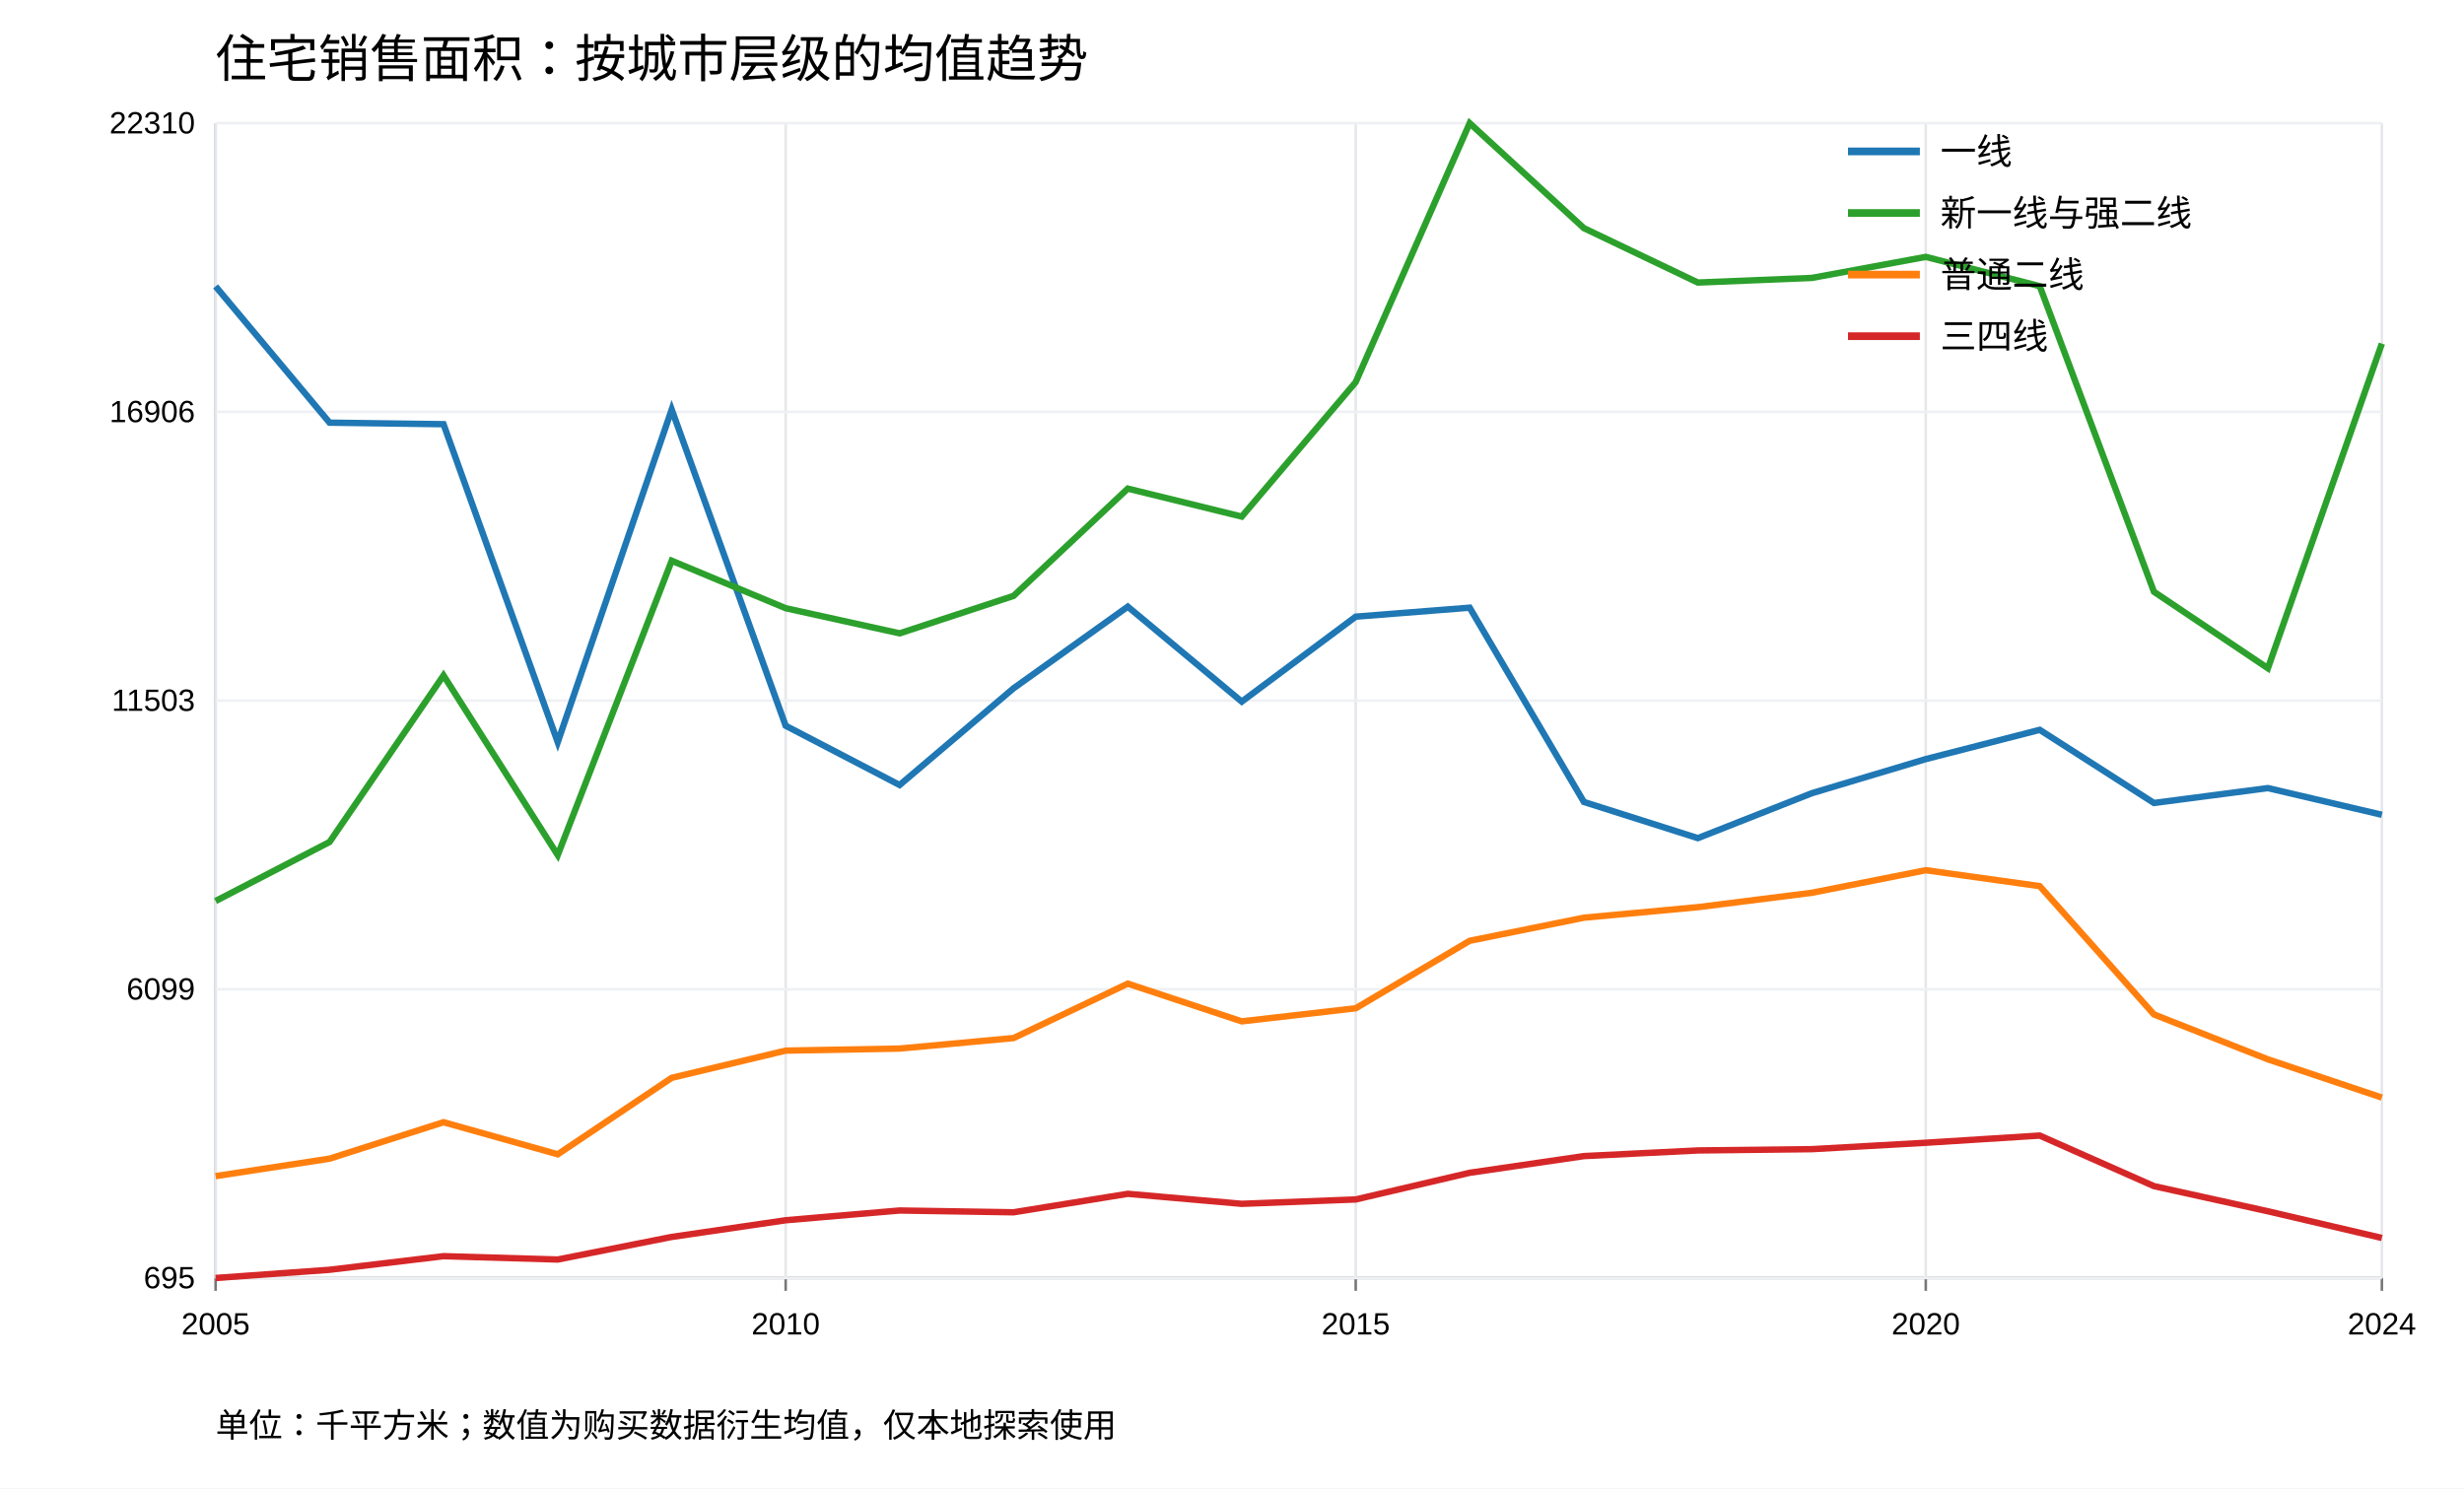
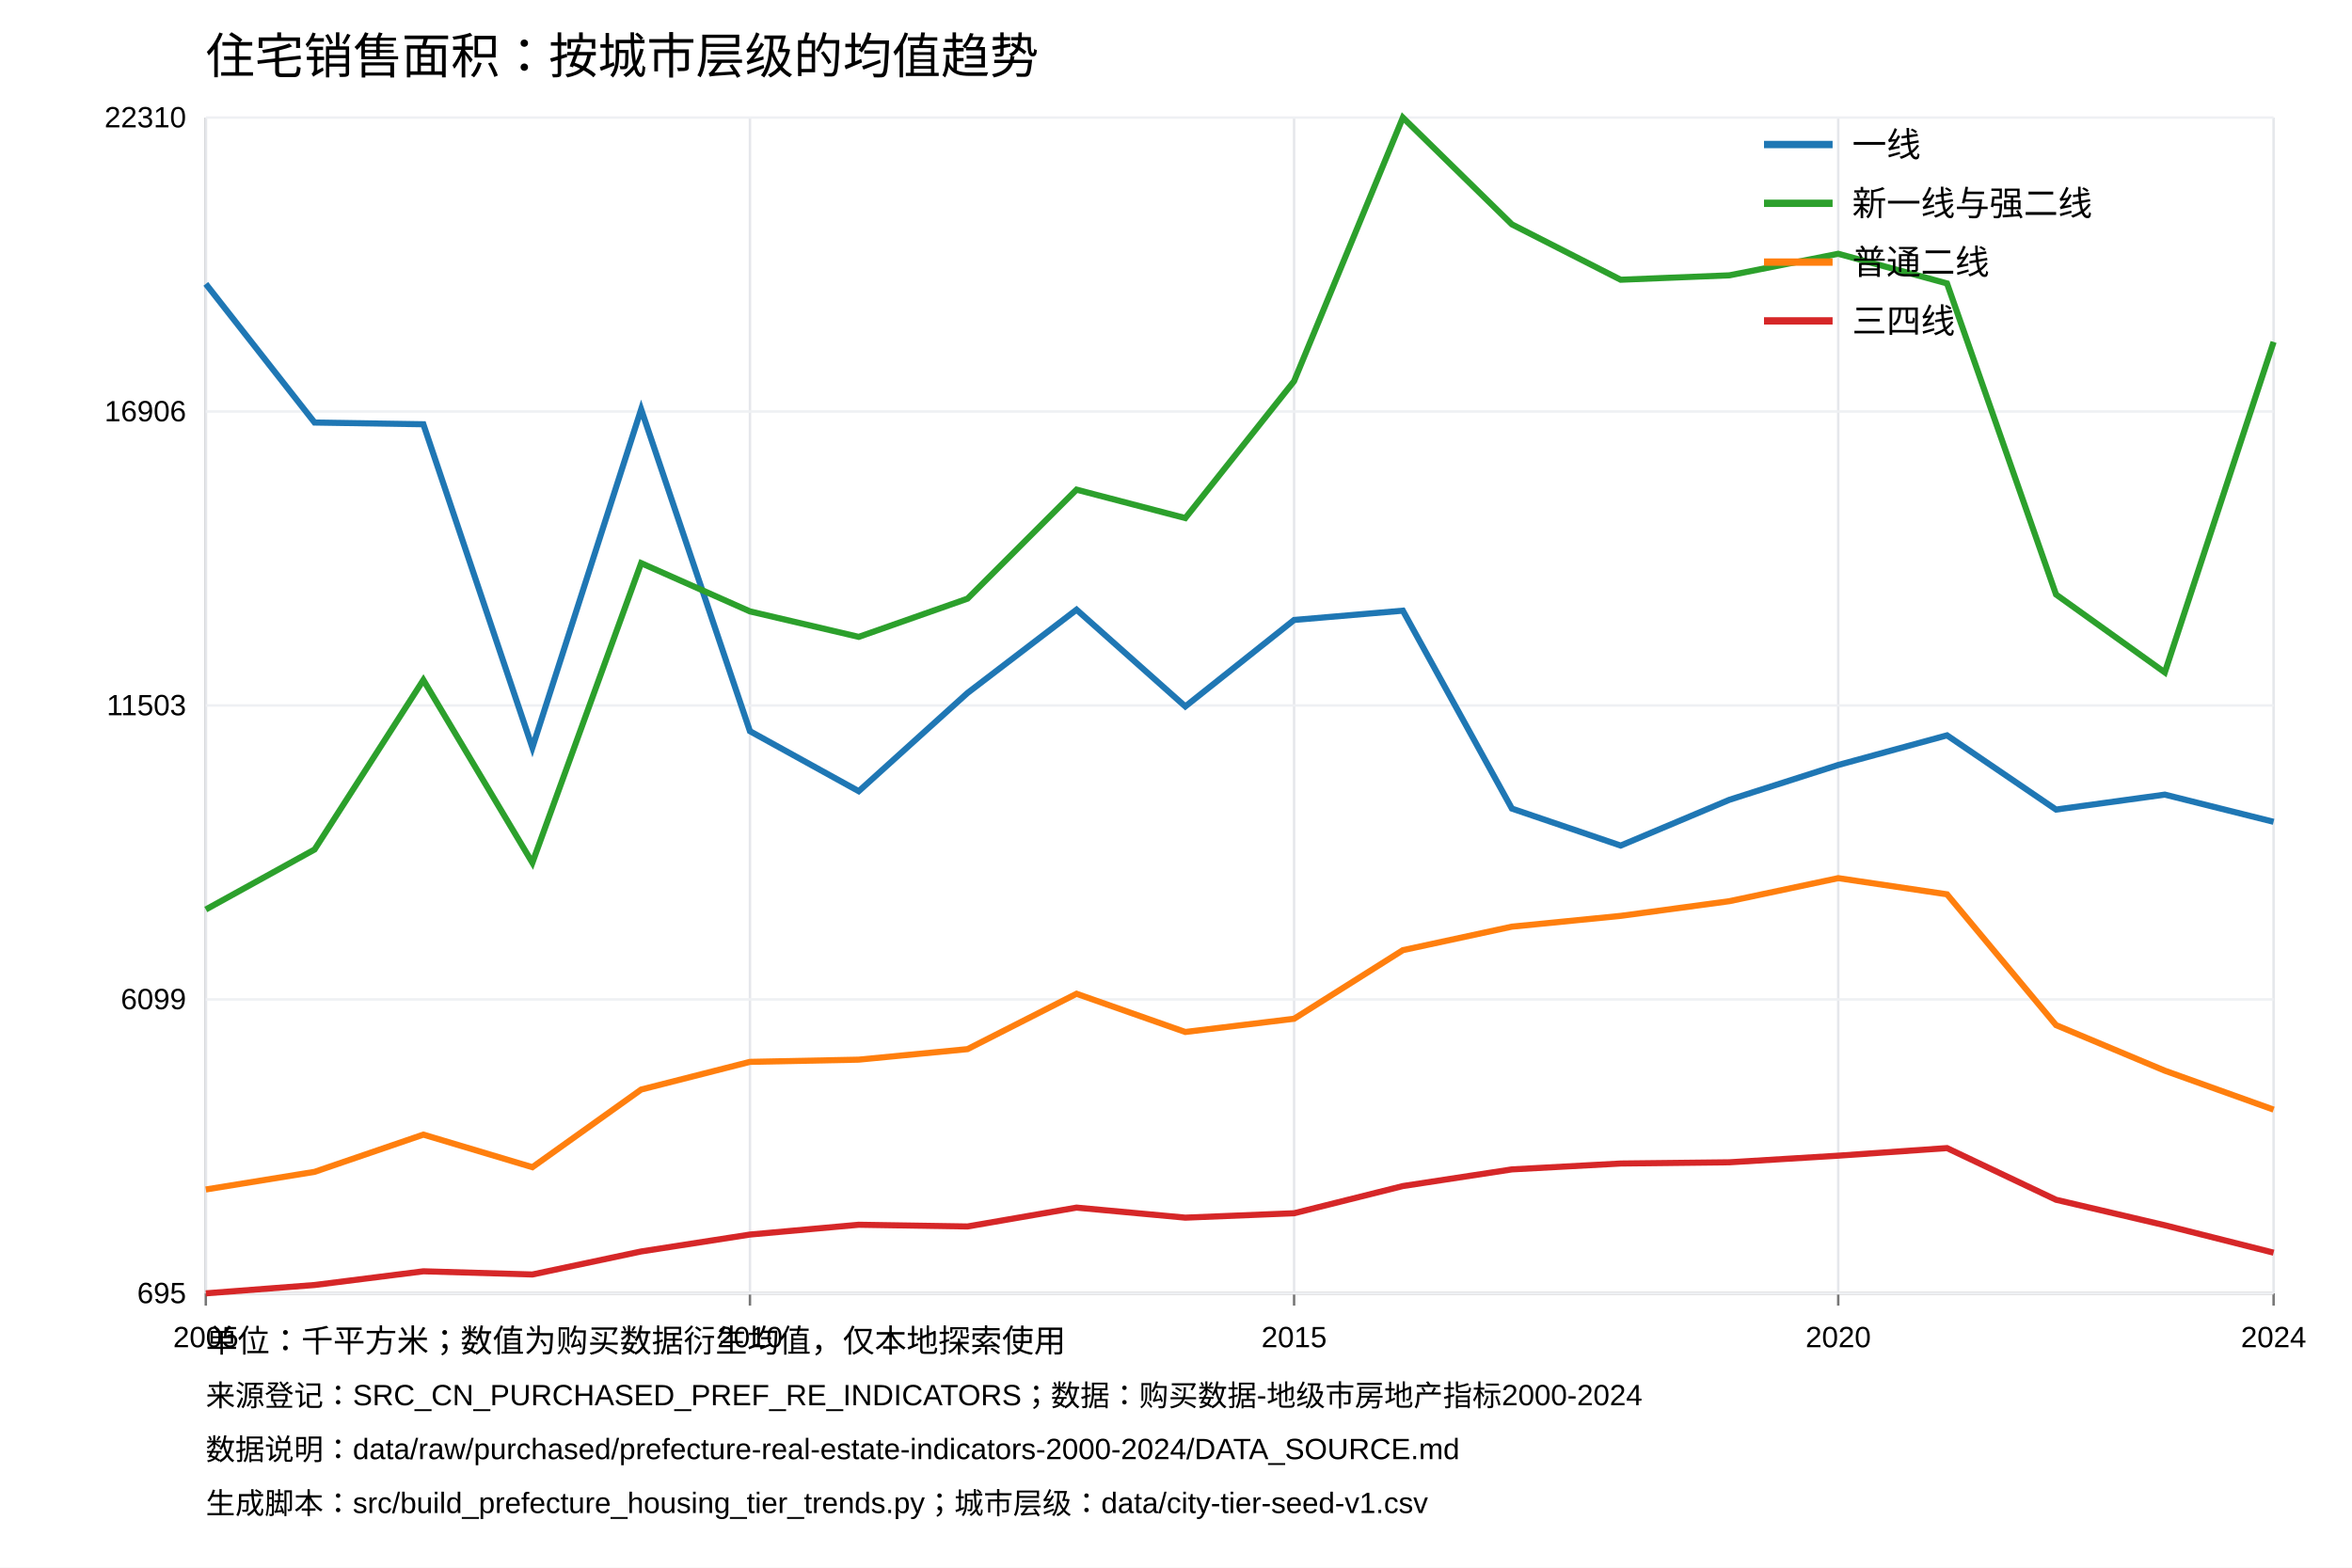
- <svg xmlns="http://www.w3.org/2000/svg" width="960" height="580" viewBox="0 0 960 580">
+ <svg xmlns="http://www.w3.org/2000/svg" width="960" height="640" viewBox="0 0 960 640">
  <rect width="100%" height="100%" fill="#ffffff" />
  <text x="84" y="30" font-size="20" font-family="Arial, sans-serif">住宅销售面积：按城市层级的均值趋势</text>
-   <text x="84" y="560" font-size="13" font-family="Arial, sans-serif">单位：千平方米；数值为购买数据衍生均值，仅本地探索使用</text>
-   <line x1="84" y1="498" x2="928" y2="498" stroke="#999" stroke-width="1" />
-   <line x1="84" y1="48" x2="84" y2="498" stroke="#999" stroke-width="1" />
-   <line x1="84.0" y1="48" x2="84.0" y2="498" stroke="#e5e7eb" stroke-width="1" />
-   <line x1="84.0" y1="498" x2="84.0" y2="503" stroke="#777" stroke-width="1" />
-   <text x="84.0" y="520" text-anchor="middle" font-size="12" font-family="Arial, sans-serif">2005</text>
-   <line x1="306.1" y1="48" x2="306.1" y2="498" stroke="#e5e7eb" stroke-width="1" />
-   <line x1="306.1" y1="498" x2="306.1" y2="503" stroke="#777" stroke-width="1" />
-   <text x="306.1" y="520" text-anchor="middle" font-size="12" font-family="Arial, sans-serif">2010</text>
-   <line x1="528.2" y1="48" x2="528.2" y2="498" stroke="#e5e7eb" stroke-width="1" />
-   <line x1="528.2" y1="498" x2="528.2" y2="503" stroke="#777" stroke-width="1" />
-   <text x="528.2" y="520" text-anchor="middle" font-size="12" font-family="Arial, sans-serif">2015</text>
-   <line x1="750.3" y1="48" x2="750.3" y2="498" stroke="#e5e7eb" stroke-width="1" />
-   <line x1="750.3" y1="498" x2="750.3" y2="503" stroke="#777" stroke-width="1" />
-   <text x="750.3" y="520" text-anchor="middle" font-size="12" font-family="Arial, sans-serif">2020</text>
-   <line x1="928.0" y1="48" x2="928.0" y2="498" stroke="#e5e7eb" stroke-width="1" />
-   <line x1="928.0" y1="498" x2="928.0" y2="503" stroke="#777" stroke-width="1" />
-   <text x="928.0" y="520" text-anchor="middle" font-size="12" font-family="Arial, sans-serif">2024</text>
-   <line x1="84" y1="498.0" x2="928" y2="498.0" stroke="#eef0f3" stroke-width="1" />
-   <text x="76" y="502.0" text-anchor="end" font-size="12" font-family="Arial, sans-serif">695</text>
-   <line x1="84" y1="385.5" x2="928" y2="385.5" stroke="#eef0f3" stroke-width="1" />
-   <text x="76" y="389.5" text-anchor="end" font-size="12" font-family="Arial, sans-serif">6099</text>
-   <line x1="84" y1="273.0" x2="928" y2="273.0" stroke="#eef0f3" stroke-width="1" />
-   <text x="76" y="277.0" text-anchor="end" font-size="12" font-family="Arial, sans-serif">11503</text>
-   <line x1="84" y1="160.5" x2="928" y2="160.5" stroke="#eef0f3" stroke-width="1" />
-   <text x="76" y="164.5" text-anchor="end" font-size="12" font-family="Arial, sans-serif">16906</text>
+   <text x="84" y="552" font-size="13" font-family="Arial, sans-serif">单位：千平方米；数值为购买数据衍生均值，仅本地探索使用</text>
+   <text x="84" y="574" font-size="12" font-family="Arial, sans-serif">来源登记：SRC_CN_PURCHASED_PREF_RE_INDICATORS；数据：购买数据-地级市房地产指标2000-2024</text>
+   <text x="84" y="596" font-size="12" font-family="Arial, sans-serif">数据说明：data/raw/purchased/prefecture-real-estate-indicators-2000-2024/DATA_SOURCE.md</text>
+   <text x="84" y="618" font-size="12" font-family="Arial, sans-serif">生成脚本：src/build_prefecture_housing_tier_trends.py；城市层级：data/city-tier-seed-v1.csv</text>
+   <line x1="84" y1="528" x2="928" y2="528" stroke="#999" stroke-width="1" />
+   <line x1="84" y1="48" x2="84" y2="528" stroke="#999" stroke-width="1" />
+   <line x1="84.0" y1="48" x2="84.0" y2="528" stroke="#e5e7eb" stroke-width="1" />
+   <line x1="84.0" y1="528" x2="84.0" y2="533" stroke="#777" stroke-width="1" />
+   <text x="84.0" y="550" text-anchor="middle" font-size="12" font-family="Arial, sans-serif">2005</text>
+   <line x1="306.1" y1="48" x2="306.1" y2="528" stroke="#e5e7eb" stroke-width="1" />
+   <line x1="306.1" y1="528" x2="306.1" y2="533" stroke="#777" stroke-width="1" />
+   <text x="306.1" y="550" text-anchor="middle" font-size="12" font-family="Arial, sans-serif">2010</text>
+   <line x1="528.2" y1="48" x2="528.2" y2="528" stroke="#e5e7eb" stroke-width="1" />
+   <line x1="528.2" y1="528" x2="528.2" y2="533" stroke="#777" stroke-width="1" />
+   <text x="528.2" y="550" text-anchor="middle" font-size="12" font-family="Arial, sans-serif">2015</text>
+   <line x1="750.3" y1="48" x2="750.3" y2="528" stroke="#e5e7eb" stroke-width="1" />
+   <line x1="750.3" y1="528" x2="750.3" y2="533" stroke="#777" stroke-width="1" />
+   <text x="750.3" y="550" text-anchor="middle" font-size="12" font-family="Arial, sans-serif">2020</text>
+   <line x1="928.0" y1="48" x2="928.0" y2="528" stroke="#e5e7eb" stroke-width="1" />
+   <line x1="928.0" y1="528" x2="928.0" y2="533" stroke="#777" stroke-width="1" />
+   <text x="928.0" y="550" text-anchor="middle" font-size="12" font-family="Arial, sans-serif">2024</text>
+   <line x1="84" y1="528.0" x2="928" y2="528.0" stroke="#eef0f3" stroke-width="1" />
+   <text x="76" y="532.0" text-anchor="end" font-size="12" font-family="Arial, sans-serif">695</text>
+   <line x1="84" y1="408.0" x2="928" y2="408.0" stroke="#eef0f3" stroke-width="1" />
+   <text x="76" y="412.0" text-anchor="end" font-size="12" font-family="Arial, sans-serif">6099</text>
+   <line x1="84" y1="288.0" x2="928" y2="288.0" stroke="#eef0f3" stroke-width="1" />
+   <text x="76" y="292.0" text-anchor="end" font-size="12" font-family="Arial, sans-serif">11503</text>
+   <line x1="84" y1="168.0" x2="928" y2="168.0" stroke="#eef0f3" stroke-width="1" />
+   <text x="76" y="172.0" text-anchor="end" font-size="12" font-family="Arial, sans-serif">16906</text>
  <line x1="84" y1="48.0" x2="928" y2="48.0" stroke="#eef0f3" stroke-width="1" />
  <text x="76" y="52.0" text-anchor="end" font-size="12" font-family="Arial, sans-serif">22310</text>
-   <polyline fill="none" stroke="#1f77b4" stroke-width="2.5" points="84.0,111.6 128.4,164.7 172.8,165.3 217.3,289.2 261.7,159.6 306.1,282.8 350.5,305.9 394.9,268.2 439.4,236.4 483.8,273.4 528.2,240.3 572.6,236.8 617.1,312.5 661.5,326.6 705.9,309.1 750.3,295.8 794.7,284.4 839.2,312.9 883.6,307.1 928.0,317.5" />
+   <polyline fill="none" stroke="#1f77b4" stroke-width="2.5" points="84.0,115.9 128.4,172.5 172.8,173.2 217.3,305.2 261.7,167.1 306.1,298.5 350.5,323.0 394.9,282.9 439.4,248.9 483.8,288.4 528.2,253.1 572.6,249.3 617.1,330.1 661.5,345.2 705.9,326.5 750.3,312.3 794.7,300.2 839.2,330.5 883.6,324.4 928.0,335.5" />
  <line x1="720" y1="59" x2="748" y2="59" stroke="#1f77b4" stroke-width="3" />
  <text x="756" y="64" font-size="14" font-family="Arial, sans-serif">一线</text>
-   <polyline fill="none" stroke="#2ca02c" stroke-width="2.5" points="84.0,351.1 128.4,328.1 172.8,263.2 217.3,333.2 261.7,218.5 306.1,237.0 350.5,246.8 394.9,232.2 439.4,190.4 483.8,201.3 528.2,148.9 572.6,48.0 617.1,88.9 661.5,110.1 705.9,108.3 750.3,100.1 794.7,111.5 839.2,230.6 883.6,260.4 928.0,133.9" />
+   <polyline fill="none" stroke="#2ca02c" stroke-width="2.5" points="84.0,371.3 128.4,346.8 172.8,277.6 217.3,352.2 261.7,229.9 306.1,249.6 350.5,260.0 394.9,244.4 439.4,199.9 483.8,211.5 528.2,155.6 572.6,48.0 617.1,91.6 661.5,114.2 705.9,112.4 750.3,103.6 794.7,115.7 839.2,242.7 883.6,274.5 928.0,139.6" />
  <line x1="720" y1="83" x2="748" y2="83" stroke="#2ca02c" stroke-width="3" />
  <text x="756" y="88" font-size="14" font-family="Arial, sans-serif">新一线与强二线</text>
-   <polyline fill="none" stroke="#ff7f0e" stroke-width="2.5" points="84.0,458.3 128.4,451.5 172.8,437.3 217.3,449.8 261.7,420.0 306.1,409.4 350.5,408.6 394.9,404.5 439.4,383.3 483.8,398.0 528.2,392.9 572.6,366.6 617.1,357.6 661.5,353.5 705.9,347.9 750.3,339.1 794.7,345.3 839.2,395.3 883.6,412.8 928.0,427.7" />
+   <polyline fill="none" stroke="#ff7f0e" stroke-width="2.5" points="84.0,485.6 128.4,478.4 172.8,463.2 217.3,476.5 261.7,444.8 306.1,433.5 350.5,432.6 394.9,428.3 439.4,405.7 483.8,421.3 528.2,415.9 572.6,387.9 617.1,378.3 661.5,373.9 705.9,367.9 750.3,358.5 794.7,365.1 839.2,418.5 883.6,437.1 928.0,453.0" />
  <line x1="720" y1="107" x2="748" y2="107" stroke="#ff7f0e" stroke-width="3" />
  <text x="756" y="112" font-size="14" font-family="Arial, sans-serif">普通二线</text>
-   <polyline fill="none" stroke="#d62728" stroke-width="2.5" points="84.0,498.0 128.4,494.8 172.8,489.5 217.3,490.8 261.7,482.0 306.1,475.5 350.5,471.7 394.9,472.4 439.4,465.2 483.8,469.1 528.2,467.4 572.6,457.0 617.1,450.5 661.5,448.3 705.9,447.8 750.3,445.3 794.7,442.5 839.2,462.2 883.6,472.0 928.0,482.4" />
+   <polyline fill="none" stroke="#d62728" stroke-width="2.5" points="84.0,528.0 128.4,524.6 172.8,519.0 217.3,520.3 261.7,510.9 306.1,504.0 350.5,500.0 394.9,500.7 439.4,493.0 483.8,497.1 528.2,495.3 572.6,484.2 617.1,477.4 661.5,475.0 705.9,474.5 750.3,471.8 794.7,468.7 839.2,489.8 883.6,500.2 928.0,511.4" />
  <line x1="720" y1="131" x2="748" y2="131" stroke="#d62728" stroke-width="3" />
  <text x="756" y="136" font-size="14" font-family="Arial, sans-serif">三四线</text>
</svg>
